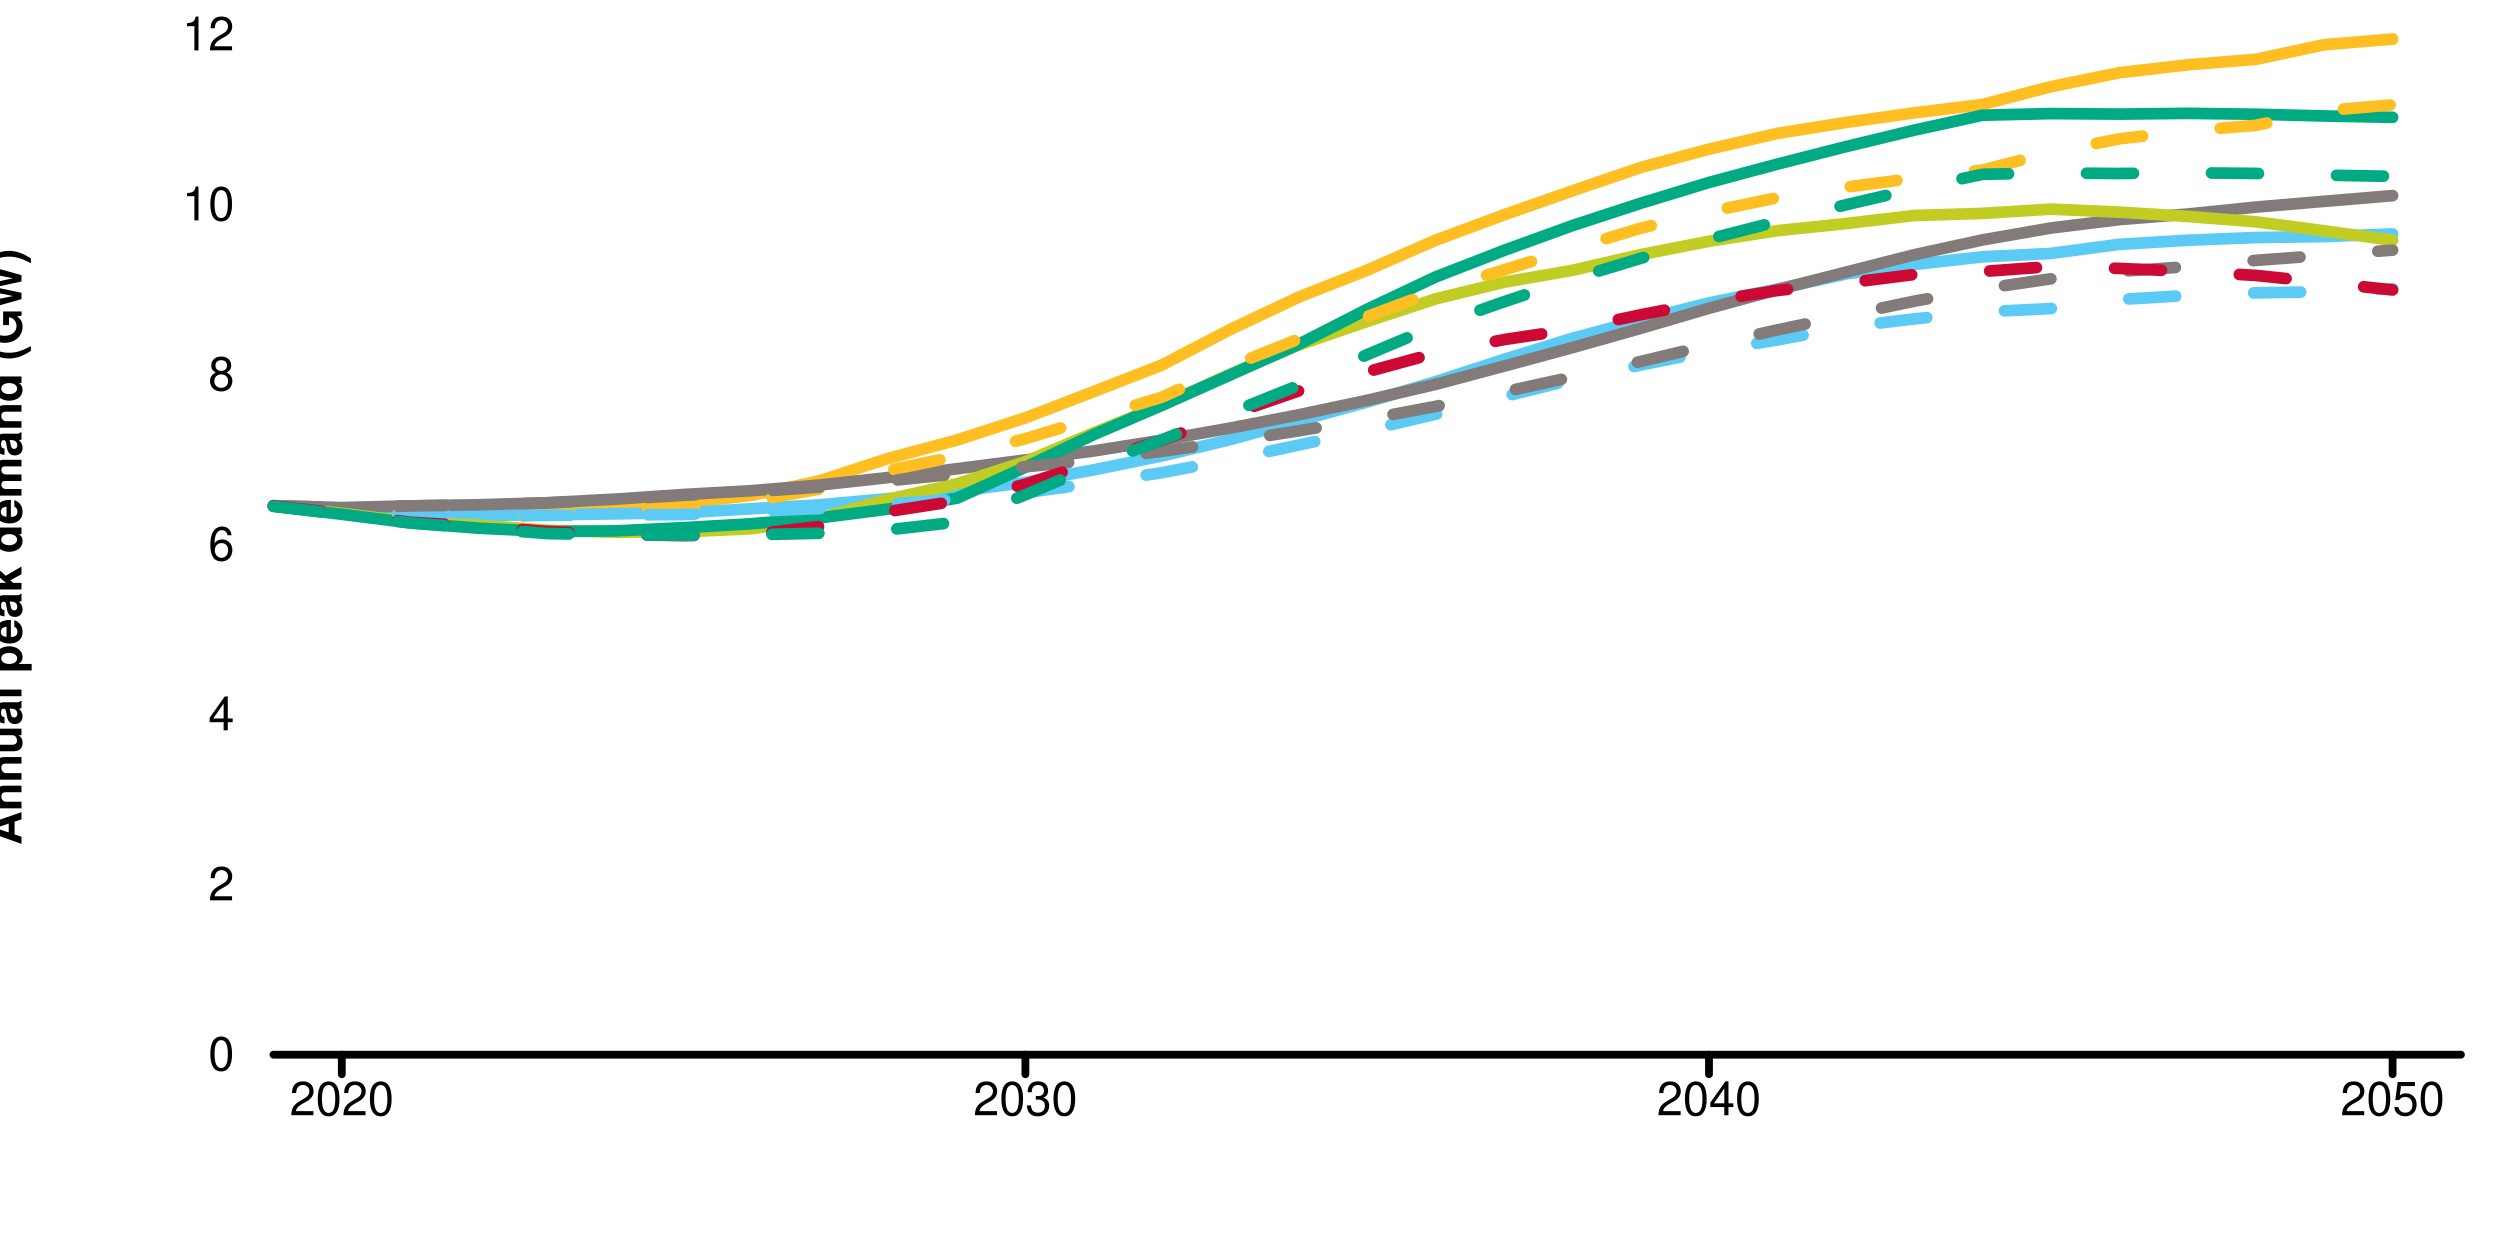
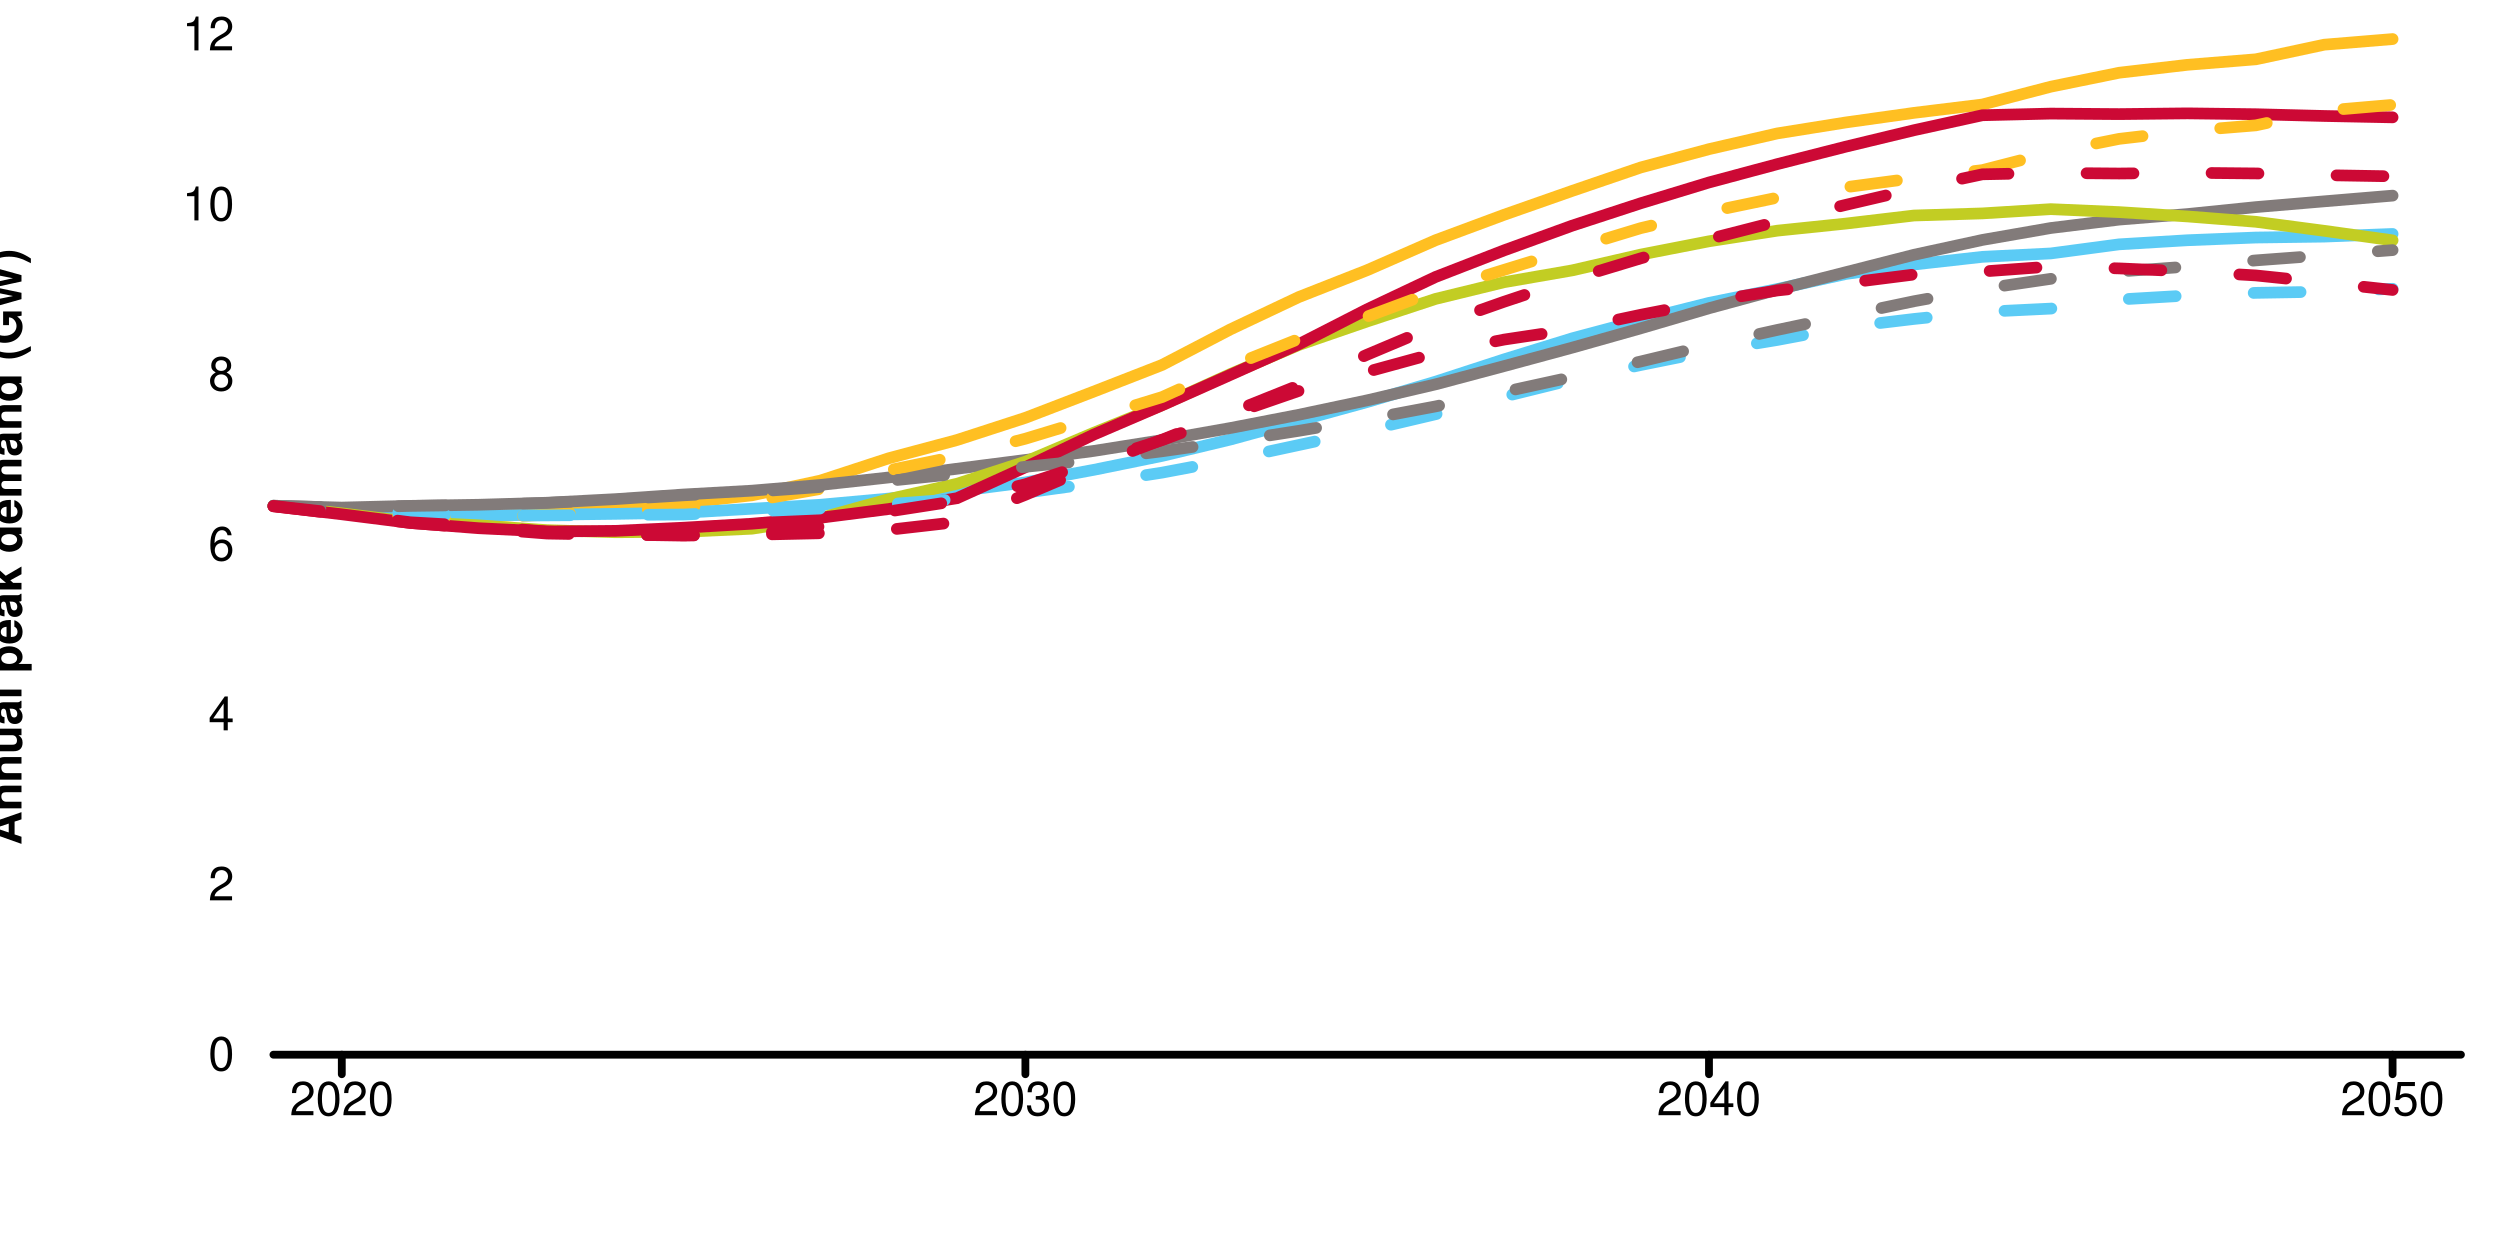
<svg xmlns="http://www.w3.org/2000/svg" width="640" height="320" viewBox="0 0 640 320" style="overflow:display" preserveAspectRatio="xMinYMin meet" overflow="visible">
  <defs>
    <style>
	.data-series path.line { fill-opacity: 0; }
	.data-series path.line.dotted { stroke-dasharray: 12 20 }
	.data-series circle { display: none; }
	.data-series:hover path.line, .data-series.on path.line { stroke-width: 5; }
	.data-series:hover circle, .data-series.on circle { display: inline; }
	.data-series circle:hover, .data-series circle.on { r: 6px!important; fill: black; }
	.grid { font-family: "Helvetica Neue",Helvetica,Arial,"Lucida Grande",sans-serif; }
	.grid line { stroke: rgb(0,0,0); stroke-width: 2; stroke-linecap: round; }
	.grid.grid-x text { text-anchor: middle; dominant-baseline: hanging; transform: translateY(10px); }
	.grid.grid-y text { text-anchor: end; dominant-baseline: middle; transform: translateX(-10px); }
	</style>
  </defs>
  <g class="grid grid-y">
    <line x1="70" y1="270" x2="630" y2="270" data-left="70" />
    <text x="70" y="270" text-anchor="end">0</text>
    <text x="70" y="226.482" text-anchor="end">2</text>
    <text x="70" y="182.963" text-anchor="end">4</text>
    <text x="70" y="139.445" text-anchor="end">6</text>
    <text x="70" y="95.927" text-anchor="end">8</text>
    <text x="70" y="52.409" text-anchor="end">10</text>
    <text x="70" y="8.89" text-anchor="end">12</text>
    <text style="text-anchor:middle;dominant-baseline:hanging;font-weight:bold;transform: translateY(140px) rotate(-90deg);">Annual peak demand (GW)</text>
  </g>
  <g class="grid grid-x">
    <line class="tick" x1="87.5" y1="270" x2="87.5" y2="275" />
    <text x="87.5" y="270" text-anchor="middle">2020</text>
    <line class="tick" x1="262.5" y1="270" x2="262.5" y2="275" />
    <text x="262.5" y="270" text-anchor="middle">2030</text>
    <line class="tick" x1="437.5" y1="270" x2="437.5" y2="275" />
    <text x="437.5" y="270" text-anchor="middle">2040</text>
    <line class="tick" x1="612.5" y1="270" x2="612.5" y2="275" />
    <text x="612.5" y="270" text-anchor="middle">2050</text>
    <text style="text-anchor:middle;dominant-baseline:hanging;font-weight:bold;transform: translateY(140px) rotate(-90deg);" />
  </g>
  <g data-scenario="consumer-transformation" class="data-series">
    <path d="M 70.00,129.48L 87.50,130.63L 105.00,131.96L 122.50,132.37L 140.00,131.42L 157.50,130.28L 175.00,128.76L 192.50,126.80L 210.00,123.04L 227.50,117.32L 245.00,112.64L 262.50,106.96L 280.00,100.24L 297.50,93.42L 315.00,84.31L 332.50,76.04L 350.00,69.16L 367.50,61.50L 385.00,55.00L 402.50,48.86L 420.00,42.88L 437.50,38.18L 455.00,34.15L 472.50,31.35L 490.00,28.89L 507.50,26.75L 525.00,22.19L 542.50,18.62L 560.00,16.59L 577.50,15.18L 595.00,11.44L 612.50,10.00" id="Consumer transformation" class="line" stroke="#FFBF22" stroke-width="3" stroke-linecap="round" />
    <circle cx="70.00" cy="129.48" data-y="6.458" data-x="2019" r="4" fill="#FFBF22" />
    <circle cx="87.50" cy="130.63" data-y="6.405" data-x="2020" r="4" fill="#FFBF22" />
    <circle cx="105.00" cy="131.96" data-y="6.344" data-x="2021" r="4" fill="#FFBF22" />
    <circle cx="122.50" cy="132.37" data-y="6.325" data-x="2022" r="4" fill="#FFBF22" />
    <circle cx="140.00" cy="131.42" data-y="6.369" data-x="2023" r="4" fill="#FFBF22" />
    <circle cx="157.50" cy="130.28" data-y="6.421" data-x="2024" r="4" fill="#FFBF22" />
    <circle cx="175.00" cy="128.76" data-y="6.491" data-x="2025" r="4" fill="#FFBF22" />
    <circle cx="192.50" cy="126.80" data-y="6.581" data-x="2026" r="4" fill="#FFBF22" />
    <circle cx="210.00" cy="123.04" data-y="6.754" data-x="2027" r="4" fill="#FFBF22" />
    <circle cx="227.50" cy="117.32" data-y="7.017" data-x="2028" r="4" fill="#FFBF22" />
    <circle cx="245.00" cy="112.64" data-y="7.232" data-x="2029" r="4" fill="#FFBF22" />
    <circle cx="262.50" cy="106.96" data-y="7.493" data-x="2030" r="4" fill="#FFBF22" />
    <circle cx="280.00" cy="100.24" data-y="7.802" data-x="2031" r="4" fill="#FFBF22" />
    <circle cx="297.50" cy="93.42" data-y="8.115" data-x="2032" r="4" fill="#FFBF22" />
    <circle cx="315.00" cy="84.31" data-y="8.534" data-x="2033" r="4" fill="#FFBF22" />
    <circle cx="332.50" cy="76.04" data-y="8.914" data-x="2034" r="4" fill="#FFBF22" />
    <circle cx="350.00" cy="69.16" data-y="9.230" data-x="2035" r="4" fill="#FFBF22" />
    <circle cx="367.50" cy="61.50" data-y="9.582" data-x="2036" r="4" fill="#FFBF22" />
    <circle cx="385.00" cy="55.00" data-y="9.881" data-x="2037" r="4" fill="#FFBF22" />
    <circle cx="402.50" cy="48.86" data-y="10.163" data-x="2038" r="4" fill="#FFBF22" />
    <circle cx="420.00" cy="42.88" data-y="10.438" data-x="2039" r="4" fill="#FFBF22" />
    <circle cx="437.50" cy="38.18" data-y="10.654" data-x="2040" r="4" fill="#FFBF22" />
    <circle cx="455.00" cy="34.15" data-y="10.839" data-x="2041" r="4" fill="#FFBF22" />
    <circle cx="472.50" cy="31.35" data-y="10.968" data-x="2042" r="4" fill="#FFBF22" />
    <circle cx="490.00" cy="28.89" data-y="11.081" data-x="2043" r="4" fill="#FFBF22" />
    <circle cx="507.50" cy="26.75" data-y="11.179" data-x="2044" r="4" fill="#FFBF22" />
    <circle cx="525.00" cy="22.19" data-y="11.389" data-x="2045" r="4" fill="#FFBF22" />
    <circle cx="542.50" cy="18.62" data-y="11.553" data-x="2046" r="4" fill="#FFBF22" />
    <circle cx="560.00" cy="16.59" data-y="11.646" data-x="2047" r="4" fill="#FFBF22" />
    <circle cx="577.50" cy="15.18" data-y="11.711" data-x="2048" r="4" fill="#FFBF22" />
    <circle cx="595.00" cy="11.44" data-y="11.883" data-x="2049" r="4" fill="#FFBF22" />
    <circle cx="612.50" cy="10.00" data-y="11.949" data-x="2050" r="4" fill="#FFBF22" />
  </g>
  <g data-scenario="system-transformation" class="data-series">
    <path d="M 70.00,129.48L 87.50,130.48L 105.00,131.44L 122.50,131.96L 140.00,131.76L 157.50,131.55L 175.00,131.26L 192.50,130.24L 210.00,129.22L 227.50,127.63L 245.00,125.76L 262.50,123.50L 280.00,120.28L 297.50,116.71L 315.00,112.51L 332.50,107.72L 350.00,102.91L 367.50,97.71L 385.00,92.01L 402.50,86.61L 420.00,81.94L 437.50,77.54L 455.00,73.99L 472.50,70.14L 490.00,67.71L 507.50,65.75L 525.00,64.88L 542.50,62.55L 560.00,61.50L 577.50,60.81L 595.00,60.57L 612.50,59.89" id="System transformation" class="line" stroke="#5BCBF5" stroke-width="3" stroke-linecap="round" />
    <circle cx="70.00" cy="129.48" data-y="6.458" data-x="2019" r="4" fill="#5BCBF5" />
    <circle cx="87.50" cy="130.48" data-y="6.412" data-x="2020" r="4" fill="#5BCBF5" />
    <circle cx="105.00" cy="131.44" data-y="6.368" data-x="2021" r="4" fill="#5BCBF5" />
    <circle cx="122.50" cy="131.96" data-y="6.344" data-x="2022" r="4" fill="#5BCBF5" />
    <circle cx="140.00" cy="131.76" data-y="6.353" data-x="2023" r="4" fill="#5BCBF5" />
    <circle cx="157.50" cy="131.55" data-y="6.363" data-x="2024" r="4" fill="#5BCBF5" />
    <circle cx="175.00" cy="131.26" data-y="6.376" data-x="2025" r="4" fill="#5BCBF5" />
    <circle cx="192.50" cy="130.24" data-y="6.423" data-x="2026" r="4" fill="#5BCBF5" />
    <circle cx="210.00" cy="129.22" data-y="6.470" data-x="2027" r="4" fill="#5BCBF5" />
    <circle cx="227.50" cy="127.63" data-y="6.543" data-x="2028" r="4" fill="#5BCBF5" />
    <circle cx="245.00" cy="125.76" data-y="6.629" data-x="2029" r="4" fill="#5BCBF5" />
    <circle cx="262.50" cy="123.50" data-y="6.733" data-x="2030" r="4" fill="#5BCBF5" />
    <circle cx="280.00" cy="120.28" data-y="6.881" data-x="2031" r="4" fill="#5BCBF5" />
    <circle cx="297.50" cy="116.71" data-y="7.045" data-x="2032" r="4" fill="#5BCBF5" />
    <circle cx="315.00" cy="112.51" data-y="7.238" data-x="2033" r="4" fill="#5BCBF5" />
    <circle cx="332.50" cy="107.72" data-y="7.458" data-x="2034" r="4" fill="#5BCBF5" />
    <circle cx="350.00" cy="102.91" data-y="7.679" data-x="2035" r="4" fill="#5BCBF5" />
    <circle cx="367.50" cy="97.71" data-y="7.918" data-x="2036" r="4" fill="#5BCBF5" />
    <circle cx="385.00" cy="92.01" data-y="8.180" data-x="2037" r="4" fill="#5BCBF5" />
    <circle cx="402.50" cy="86.61" data-y="8.428" data-x="2038" r="4" fill="#5BCBF5" />
    <circle cx="420.00" cy="81.94" data-y="8.643" data-x="2039" r="4" fill="#5BCBF5" />
    <circle cx="437.50" cy="77.54" data-y="8.845" data-x="2040" r="4" fill="#5BCBF5" />
    <circle cx="455.00" cy="73.99" data-y="9.008" data-x="2041" r="4" fill="#5BCBF5" />
    <circle cx="472.50" cy="70.14" data-y="9.185" data-x="2042" r="4" fill="#5BCBF5" />
    <circle cx="490.00" cy="67.71" data-y="9.297" data-x="2043" r="4" fill="#5BCBF5" />
    <circle cx="507.50" cy="65.75" data-y="9.387" data-x="2044" r="4" fill="#5BCBF5" />
    <circle cx="525.00" cy="64.88" data-y="9.427" data-x="2045" r="4" fill="#5BCBF5" />
    <circle cx="542.50" cy="62.55" data-y="9.534" data-x="2046" r="4" fill="#5BCBF5" />
    <circle cx="560.00" cy="61.50" data-y="9.582" data-x="2047" r="4" fill="#5BCBF5" />
    <circle cx="577.50" cy="60.81" data-y="9.614" data-x="2048" r="4" fill="#5BCBF5" />
    <circle cx="595.00" cy="60.57" data-y="9.625" data-x="2049" r="4" fill="#5BCBF5" />
    <circle cx="612.50" cy="59.89" data-y="9.656" data-x="2050" r="4" fill="#5BCBF5" />
  </g>
  <g data-scenario="steady-progression" class="data-series">
    <path d="M 70.00,129.46L 87.50,129.94L 105.00,129.50L 122.50,129.22L 140.00,128.70L 157.50,127.78L 175.00,126.59L 192.50,125.61L 210.00,124.15L 227.50,122.23L 245.00,119.99L 262.50,117.75L 280.00,115.44L 297.50,112.66L 315.00,109.57L 332.50,106.18L 350.00,102.48L 367.50,98.39L 385.00,93.73L 402.50,88.99L 420.00,84.05L 437.50,78.91L 455.00,74.15L 472.50,69.69L 490.00,65.22L 507.50,61.42L 525.00,58.37L 542.50,56.22L 560.00,54.80L 577.50,53.02L 595.00,51.54L 612.50,50.08" id="Steady progression" class="line" stroke="#827B7A" stroke-width="3" stroke-linecap="round" />
    <circle cx="70.00" cy="129.46" data-y="6.459" data-x="2019" r="4" fill="#827B7A" />
    <circle cx="87.50" cy="129.94" data-y="6.437" data-x="2020" r="4" fill="#827B7A" />
    <circle cx="105.00" cy="129.50" data-y="6.457" data-x="2021" r="4" fill="#827B7A" />
    <circle cx="122.50" cy="129.22" data-y="6.470" data-x="2022" r="4" fill="#827B7A" />
    <circle cx="140.00" cy="128.70" data-y="6.494" data-x="2023" r="4" fill="#827B7A" />
    <circle cx="157.50" cy="127.78" data-y="6.536" data-x="2024" r="4" fill="#827B7A" />
    <circle cx="175.00" cy="126.59" data-y="6.591" data-x="2025" r="4" fill="#827B7A" />
    <circle cx="192.50" cy="125.61" data-y="6.636" data-x="2026" r="4" fill="#827B7A" />
    <circle cx="210.00" cy="124.15" data-y="6.703" data-x="2027" r="4" fill="#827B7A" />
    <circle cx="227.50" cy="122.23" data-y="6.791" data-x="2028" r="4" fill="#827B7A" />
    <circle cx="245.00" cy="119.99" data-y="6.894" data-x="2029" r="4" fill="#827B7A" />
    <circle cx="262.50" cy="117.75" data-y="6.997" data-x="2030" r="4" fill="#827B7A" />
    <circle cx="280.00" cy="115.44" data-y="7.103" data-x="2031" r="4" fill="#827B7A" />
    <circle cx="297.50" cy="112.66" data-y="7.231" data-x="2032" r="4" fill="#827B7A" />
    <circle cx="315.00" cy="109.57" data-y="7.373" data-x="2033" r="4" fill="#827B7A" />
    <circle cx="332.50" cy="106.18" data-y="7.529" data-x="2034" r="4" fill="#827B7A" />
    <circle cx="350.00" cy="102.48" data-y="7.699" data-x="2035" r="4" fill="#827B7A" />
    <circle cx="367.50" cy="98.39" data-y="7.887" data-x="2036" r="4" fill="#827B7A" />
    <circle cx="385.00" cy="93.73" data-y="8.101" data-x="2037" r="4" fill="#827B7A" />
    <circle cx="402.50" cy="88.99" data-y="8.319" data-x="2038" r="4" fill="#827B7A" />
    <circle cx="420.00" cy="84.05" data-y="8.546" data-x="2039" r="4" fill="#827B7A" />
    <circle cx="437.50" cy="78.91" data-y="8.782" data-x="2040" r="4" fill="#827B7A" />
    <circle cx="455.00" cy="74.15" data-y="9.001" data-x="2041" r="4" fill="#827B7A" />
    <circle cx="472.50" cy="69.69" data-y="9.206" data-x="2042" r="4" fill="#827B7A" />
    <circle cx="490.00" cy="65.22" data-y="9.411" data-x="2043" r="4" fill="#827B7A" />
    <circle cx="507.50" cy="61.42" data-y="9.586" data-x="2044" r="4" fill="#827B7A" />
    <circle cx="525.00" cy="58.37" data-y="9.726" data-x="2045" r="4" fill="#827B7A" />
    <circle cx="542.50" cy="56.22" data-y="9.825" data-x="2046" r="4" fill="#827B7A" />
    <circle cx="560.00" cy="54.80" data-y="9.890" data-x="2047" r="4" fill="#827B7A" />
    <circle cx="577.50" cy="53.02" data-y="9.972" data-x="2048" r="4" fill="#827B7A" />
    <circle cx="595.00" cy="51.54" data-y="10.040" data-x="2049" r="4" fill="#827B7A" />
    <circle cx="612.50" cy="50.08" data-y="10.107" data-x="2050" r="4" fill="#827B7A" />
  </g>
  <g data-scenario="leading-the-way" class="data-series">
    <path d="M 70.00,129.50L 87.50,131.42L 105.00,133.59L 122.50,134.48L 140.00,135.72L 157.50,136.25L 175.00,136.14L 192.50,135.35L 210.00,132.63L 227.50,127.78L 245.00,123.84L 262.50,118.19L 280.00,110.79L 297.50,103.69L 315.00,95.75L 332.50,88.31L 350.00,82.28L 367.50,76.52L 385.00,72.25L 402.50,69.21L 420.00,65.18L 437.50,61.77L 455.00,59.05L 472.50,57.24L 490.00,55.17L 507.50,54.63L 525.00,53.54L 542.50,54.30L 560.00,55.41L 577.50,56.78L 595.00,59.09L 612.50,61.53" id="Leading the way" class="line" stroke="#C2CD23" stroke-width="3" stroke-linecap="round" />
    <circle cx="70.00" cy="129.50" data-y="6.457" data-x="2019" r="4" fill="#C2CD23" />
    <circle cx="87.50" cy="131.42" data-y="6.369" data-x="2020" r="4" fill="#C2CD23" />
    <circle cx="105.00" cy="133.59" data-y="6.269" data-x="2021" r="4" fill="#C2CD23" />
    <circle cx="122.50" cy="134.48" data-y="6.228" data-x="2022" r="4" fill="#C2CD23" />
    <circle cx="140.00" cy="135.72" data-y="6.171" data-x="2023" r="4" fill="#C2CD23" />
    <circle cx="157.50" cy="136.25" data-y="6.147" data-x="2024" r="4" fill="#C2CD23" />
    <circle cx="175.00" cy="136.14" data-y="6.152" data-x="2025" r="4" fill="#C2CD23" />
    <circle cx="192.50" cy="135.35" data-y="6.188" data-x="2026" r="4" fill="#C2CD23" />
    <circle cx="210.00" cy="132.63" data-y="6.313" data-x="2027" r="4" fill="#C2CD23" />
    <circle cx="227.50" cy="127.78" data-y="6.536" data-x="2028" r="4" fill="#C2CD23" />
    <circle cx="245.00" cy="123.84" data-y="6.717" data-x="2029" r="4" fill="#C2CD23" />
    <circle cx="262.50" cy="118.19" data-y="6.977" data-x="2030" r="4" fill="#C2CD23" />
    <circle cx="280.00" cy="110.79" data-y="7.317" data-x="2031" r="4" fill="#C2CD23" />
    <circle cx="297.50" cy="103.69" data-y="7.643" data-x="2032" r="4" fill="#C2CD23" />
    <circle cx="315.00" cy="95.75" data-y="8.008" data-x="2033" r="4" fill="#C2CD23" />
    <circle cx="332.50" cy="88.31" data-y="8.350" data-x="2034" r="4" fill="#C2CD23" />
    <circle cx="350.00" cy="82.28" data-y="8.627" data-x="2035" r="4" fill="#C2CD23" />
    <circle cx="367.50" cy="76.52" data-y="8.892" data-x="2036" r="4" fill="#C2CD23" />
    <circle cx="385.00" cy="72.25" data-y="9.088" data-x="2037" r="4" fill="#C2CD23" />
    <circle cx="402.50" cy="69.21" data-y="9.228" data-x="2038" r="4" fill="#C2CD23" />
    <circle cx="420.00" cy="65.18" data-y="9.413" data-x="2039" r="4" fill="#C2CD23" />
    <circle cx="437.50" cy="61.77" data-y="9.570" data-x="2040" r="4" fill="#C2CD23" />
    <circle cx="455.00" cy="59.05" data-y="9.695" data-x="2041" r="4" fill="#C2CD23" />
    <circle cx="472.50" cy="57.24" data-y="9.778" data-x="2042" r="4" fill="#C2CD23" />
    <circle cx="490.00" cy="55.17" data-y="9.873" data-x="2043" r="4" fill="#C2CD23" />
    <circle cx="507.50" cy="54.63" data-y="9.898" data-x="2044" r="4" fill="#C2CD23" />
    <circle cx="525.00" cy="53.54" data-y="9.948" data-x="2045" r="4" fill="#C2CD23" />
    <circle cx="542.50" cy="54.30" data-y="9.913" data-x="2046" r="4" fill="#C2CD23" />
    <circle cx="560.00" cy="55.41" data-y="9.862" data-x="2047" r="4" fill="#C2CD23" />
    <circle cx="577.50" cy="56.78" data-y="9.799" data-x="2048" r="4" fill="#C2CD23" />
    <circle cx="595.00" cy="59.09" data-y="9.693" data-x="2049" r="4" fill="#C2CD23" />
    <circle cx="612.50" cy="61.53" data-y="9.581" data-x="2050" r="4" fill="#C2CD23" />
  </g>
-   <g data-scenario="early-net-zero" class="data-series">
-     <path d="M 70.00,129.61L 87.50,131.66L 105.00,133.87L 122.50,135.22L 140.00,136.07L 157.50,135.90L 175.00,135.09L 192.50,134.07L 210.00,132.55L 227.50,130.31L 245.00,127.54L 262.50,119.60L 280.00,111.25L 297.50,103.74L 315.00,95.95L 332.50,88.12L 350.00,79.17L 367.50,70.90L 385.00,64.11L 402.50,57.76L 420.00,52.04L 437.50,46.71L 455.00,42.01L 472.50,37.55L 490.00,33.33L 507.50,29.50L 525.00,29.08L 542.50,29.21L 560.00,29.02L 577.50,29.24L 595.00,29.69L 612.50,30.04" id="Net Zero Early" class="line" stroke="#00AB84" stroke-width="3" stroke-linecap="round" />
-     <circle cx="70.00" cy="129.61" data-y="6.452" data-x="2019" r="4" fill="#00AB84" />
-     <circle cx="87.50" cy="131.66" data-y="6.358" data-x="2020" r="4" fill="#00AB84" />
-     <circle cx="105.00" cy="133.87" data-y="6.256" data-x="2021" r="4" fill="#00AB84" />
-     <circle cx="122.50" cy="135.22" data-y="6.194" data-x="2022" r="4" fill="#00AB84" />
-     <circle cx="140.00" cy="136.07" data-y="6.155" data-x="2023" r="4" fill="#00AB84" />
-     <circle cx="157.50" cy="135.90" data-y="6.163" data-x="2024" r="4" fill="#00AB84" />
-     <circle cx="175.00" cy="135.09" data-y="6.200" data-x="2025" r="4" fill="#00AB84" />
-     <circle cx="192.50" cy="134.07" data-y="6.247" data-x="2026" r="4" fill="#00AB84" />
-     <circle cx="210.00" cy="132.55" data-y="6.317" data-x="2027" r="4" fill="#00AB84" />
-     <circle cx="227.50" cy="130.31" data-y="6.420" data-x="2028" r="4" fill="#00AB84" />
-     <circle cx="245.00" cy="127.54" data-y="6.547" data-x="2029" r="4" fill="#00AB84" />
-     <circle cx="262.50" cy="119.60" data-y="6.912" data-x="2030" r="4" fill="#00AB84" />
-     <circle cx="280.00" cy="111.25" data-y="7.296" data-x="2031" r="4" fill="#00AB84" />
-     <circle cx="297.50" cy="103.74" data-y="7.641" data-x="2032" r="4" fill="#00AB84" />
-     <circle cx="315.00" cy="95.95" data-y="7.999" data-x="2033" r="4" fill="#00AB84" />
-     <circle cx="332.50" cy="88.12" data-y="8.359" data-x="2034" r="4" fill="#00AB84" />
-     <circle cx="350.00" cy="79.17" data-y="8.770" data-x="2035" r="4" fill="#00AB84" />
-     <circle cx="367.50" cy="70.90" data-y="9.150" data-x="2036" r="4" fill="#00AB84" />
-     <circle cx="385.00" cy="64.11" data-y="9.462" data-x="2037" r="4" fill="#00AB84" />
-     <circle cx="402.50" cy="57.76" data-y="9.754" data-x="2038" r="4" fill="#00AB84" />
-     <circle cx="420.00" cy="52.04" data-y="10.017" data-x="2039" r="4" fill="#00AB84" />
-     <circle cx="437.50" cy="46.71" data-y="10.262" data-x="2040" r="4" fill="#00AB84" />
-     <circle cx="455.00" cy="42.01" data-y="10.478" data-x="2041" r="4" fill="#00AB84" />
-     <circle cx="472.50" cy="37.55" data-y="10.683" data-x="2042" r="4" fill="#00AB84" />
-     <circle cx="490.00" cy="33.33" data-y="10.877" data-x="2043" r="4" fill="#00AB84" />
-     <circle cx="507.50" cy="29.50" data-y="11.053" data-x="2044" r="4" fill="#00AB84" />
-     <circle cx="525.00" cy="29.08" data-y="11.072" data-x="2045" r="4" fill="#00AB84" />
-     <circle cx="542.50" cy="29.21" data-y="11.066" data-x="2046" r="4" fill="#00AB84" />
-     <circle cx="560.00" cy="29.02" data-y="11.075" data-x="2047" r="4" fill="#00AB84" />
-     <circle cx="577.50" cy="29.24" data-y="11.065" data-x="2048" r="4" fill="#00AB84" />
-     <circle cx="595.00" cy="29.69" data-y="11.044" data-x="2049" r="4" fill="#00AB84" />
-     <circle cx="612.50" cy="30.04" data-y="11.028" data-x="2050" r="4" fill="#00AB84" />
+   <g data-scenario="net-zero-early" class="data-series">
+     <path d="M 70.00,129.61L 87.50,131.66L 105.00,133.87L 122.50,135.22L 140.00,136.07L 157.50,135.90L 175.00,135.09L 192.50,134.07L 210.00,132.55L 227.50,130.31L 245.00,127.54L 262.50,119.60L 280.00,111.25L 297.50,103.74L 315.00,95.95L 332.50,88.12L 350.00,79.17L 367.50,70.90L 385.00,64.11L 402.50,57.76L 420.00,52.04L 437.50,46.71L 455.00,42.01L 472.50,37.55L 490.00,33.33L 507.50,29.50L 525.00,29.08L 542.50,29.21L 560.00,29.02L 577.50,29.24L 595.00,29.69L 612.50,30.04" id="Net Zero Early" class="line" stroke="#cc0935" stroke-width="3" stroke-linecap="round" />
+     <circle cx="70.00" cy="129.61" data-y="6.452" data-x="2019" r="4" fill="#cc0935" />
+     <circle cx="87.50" cy="131.66" data-y="6.358" data-x="2020" r="4" fill="#cc0935" />
+     <circle cx="105.00" cy="133.87" data-y="6.256" data-x="2021" r="4" fill="#cc0935" />
+     <circle cx="122.50" cy="135.22" data-y="6.194" data-x="2022" r="4" fill="#cc0935" />
+     <circle cx="140.00" cy="136.07" data-y="6.155" data-x="2023" r="4" fill="#cc0935" />
+     <circle cx="157.50" cy="135.90" data-y="6.163" data-x="2024" r="4" fill="#cc0935" />
+     <circle cx="175.00" cy="135.09" data-y="6.200" data-x="2025" r="4" fill="#cc0935" />
+     <circle cx="192.50" cy="134.07" data-y="6.247" data-x="2026" r="4" fill="#cc0935" />
+     <circle cx="210.00" cy="132.55" data-y="6.317" data-x="2027" r="4" fill="#cc0935" />
+     <circle cx="227.50" cy="130.31" data-y="6.420" data-x="2028" r="4" fill="#cc0935" />
+     <circle cx="245.00" cy="127.54" data-y="6.547" data-x="2029" r="4" fill="#cc0935" />
+     <circle cx="262.50" cy="119.60" data-y="6.912" data-x="2030" r="4" fill="#cc0935" />
+     <circle cx="280.00" cy="111.25" data-y="7.296" data-x="2031" r="4" fill="#cc0935" />
+     <circle cx="297.50" cy="103.74" data-y="7.641" data-x="2032" r="4" fill="#cc0935" />
+     <circle cx="315.00" cy="95.95" data-y="7.999" data-x="2033" r="4" fill="#cc0935" />
+     <circle cx="332.50" cy="88.12" data-y="8.359" data-x="2034" r="4" fill="#cc0935" />
+     <circle cx="350.00" cy="79.17" data-y="8.770" data-x="2035" r="4" fill="#cc0935" />
+     <circle cx="367.50" cy="70.90" data-y="9.150" data-x="2036" r="4" fill="#cc0935" />
+     <circle cx="385.00" cy="64.11" data-y="9.462" data-x="2037" r="4" fill="#cc0935" />
+     <circle cx="402.50" cy="57.76" data-y="9.754" data-x="2038" r="4" fill="#cc0935" />
+     <circle cx="420.00" cy="52.04" data-y="10.017" data-x="2039" r="4" fill="#cc0935" />
+     <circle cx="437.50" cy="46.71" data-y="10.262" data-x="2040" r="4" fill="#cc0935" />
+     <circle cx="455.00" cy="42.01" data-y="10.478" data-x="2041" r="4" fill="#cc0935" />
+     <circle cx="472.50" cy="37.55" data-y="10.683" data-x="2042" r="4" fill="#cc0935" />
+     <circle cx="490.00" cy="33.33" data-y="10.877" data-x="2043" r="4" fill="#cc0935" />
+     <circle cx="507.50" cy="29.50" data-y="11.053" data-x="2044" r="4" fill="#cc0935" />
+     <circle cx="525.00" cy="29.08" data-y="11.072" data-x="2045" r="4" fill="#cc0935" />
+     <circle cx="542.50" cy="29.21" data-y="11.066" data-x="2046" r="4" fill="#cc0935" />
+     <circle cx="560.00" cy="29.02" data-y="11.075" data-x="2047" r="4" fill="#cc0935" />
+     <circle cx="577.50" cy="29.24" data-y="11.065" data-x="2048" r="4" fill="#cc0935" />
+     <circle cx="595.00" cy="29.69" data-y="11.044" data-x="2049" r="4" fill="#cc0935" />
+     <circle cx="612.50" cy="30.04" data-y="11.028" data-x="2050" r="4" fill="#cc0935" />
  </g>
  <g data-scenario="consumer-transformation-customer-flexibility" class="data-series">
    <path d="M 70.00,129.50L 87.50,130.68L 105.00,132.07L 122.50,132.59L 140.00,131.76L 157.50,130.89L 175.00,129.76L 192.50,128.26L 210.00,125.17L 227.50,120.41L 245.00,116.79L 262.50,112.31L 280.00,107.00L 297.50,101.65L 315.00,93.75L 332.50,86.77L 350.00,81.04L 367.50,74.52L 385.00,69.10L 402.50,63.72L 420.00,58.41L 437.50,54.24L 455.00,50.60L 472.50,47.93L 490.00,45.62L 507.50,43.55L 525.00,39.05L 542.50,35.55L 560.00,33.52L 577.50,32.09L 595.00,28.34L 612.50,26.84" id="Consumer transformation with customer flexibility" class="line dotted" stroke="#FFBF22" stroke-width="3" stroke-linecap="round" />
    <circle cx="70.00" cy="129.50" data-y="6.457" data-x="2019" r="4" fill="#FFBF22" />
    <circle cx="87.50" cy="130.68" data-y="6.403" data-x="2020" r="4" fill="#FFBF22" />
    <circle cx="105.00" cy="132.07" data-y="6.339" data-x="2021" r="4" fill="#FFBF22" />
    <circle cx="122.50" cy="132.59" data-y="6.315" data-x="2022" r="4" fill="#FFBF22" />
    <circle cx="140.00" cy="131.76" data-y="6.353" data-x="2023" r="4" fill="#FFBF22" />
    <circle cx="157.50" cy="130.89" data-y="6.393" data-x="2024" r="4" fill="#FFBF22" />
    <circle cx="175.00" cy="129.76" data-y="6.445" data-x="2025" r="4" fill="#FFBF22" />
    <circle cx="192.50" cy="128.26" data-y="6.514" data-x="2026" r="4" fill="#FFBF22" />
    <circle cx="210.00" cy="125.17" data-y="6.656" data-x="2027" r="4" fill="#FFBF22" />
    <circle cx="227.50" cy="120.41" data-y="6.875" data-x="2028" r="4" fill="#FFBF22" />
    <circle cx="245.00" cy="116.79" data-y="7.041" data-x="2029" r="4" fill="#FFBF22" />
    <circle cx="262.50" cy="112.31" data-y="7.247" data-x="2030" r="4" fill="#FFBF22" />
    <circle cx="280.00" cy="107.00" data-y="7.491" data-x="2031" r="4" fill="#FFBF22" />
    <circle cx="297.50" cy="101.65" data-y="7.737" data-x="2032" r="4" fill="#FFBF22" />
    <circle cx="315.00" cy="93.75" data-y="8.100" data-x="2033" r="4" fill="#FFBF22" />
    <circle cx="332.50" cy="86.77" data-y="8.421" data-x="2034" r="4" fill="#FFBF22" />
    <circle cx="350.00" cy="81.04" data-y="8.684" data-x="2035" r="4" fill="#FFBF22" />
    <circle cx="367.50" cy="74.52" data-y="8.984" data-x="2036" r="4" fill="#FFBF22" />
    <circle cx="385.00" cy="69.10" data-y="9.233" data-x="2037" r="4" fill="#FFBF22" />
    <circle cx="402.50" cy="63.72" data-y="9.480" data-x="2038" r="4" fill="#FFBF22" />
    <circle cx="420.00" cy="58.41" data-y="9.724" data-x="2039" r="4" fill="#FFBF22" />
    <circle cx="437.50" cy="54.24" data-y="9.916" data-x="2040" r="4" fill="#FFBF22" />
    <circle cx="455.00" cy="50.60" data-y="10.083" data-x="2041" r="4" fill="#FFBF22" />
    <circle cx="472.50" cy="47.93" data-y="10.206" data-x="2042" r="4" fill="#FFBF22" />
    <circle cx="490.00" cy="45.62" data-y="10.312" data-x="2043" r="4" fill="#FFBF22" />
    <circle cx="507.50" cy="43.55" data-y="10.407" data-x="2044" r="4" fill="#FFBF22" />
    <circle cx="525.00" cy="39.05" data-y="10.614" data-x="2045" r="4" fill="#FFBF22" />
    <circle cx="542.50" cy="35.55" data-y="10.775" data-x="2046" r="4" fill="#FFBF22" />
    <circle cx="560.00" cy="33.52" data-y="10.868" data-x="2047" r="4" fill="#FFBF22" />
    <circle cx="577.50" cy="32.09" data-y="10.934" data-x="2048" r="4" fill="#FFBF22" />
    <circle cx="595.00" cy="28.34" data-y="11.106" data-x="2049" r="4" fill="#FFBF22" />
    <circle cx="612.50" cy="26.84" data-y="11.175" data-x="2050" r="4" fill="#FFBF22" />
  </g>
  <g data-scenario="system-transformation-customer-flexibility" class="data-series">
    <path d="M 70.00,129.48L 87.50,130.50L 105.00,131.48L 122.50,132.07L 140.00,131.94L 157.50,131.83L 175.00,131.72L 192.50,130.94L 210.00,130.18L 227.50,129.07L 245.00,127.76L 262.50,126.13L 280.00,123.71L 297.50,120.99L 315.00,117.69L 332.50,113.92L 350.00,110.16L 367.50,106.04L 385.00,101.54L 402.50,97.21L 420.00,93.45L 437.50,89.92L 455.00,87.03L 472.50,83.74L 490.00,81.65L 507.50,79.85L 525.00,79.00L 542.50,76.67L 560.00,75.65L 577.50,74.97L 595.00,74.67L 612.50,73.93" id="System transformation with customer flexibility" class="line dotted" stroke="#5BCBF5" stroke-width="3" stroke-linecap="round" />
    <circle cx="70.00" cy="129.48" data-y="6.458" data-x="2019" r="4" fill="#5BCBF5" />
    <circle cx="87.50" cy="130.50" data-y="6.411" data-x="2020" r="4" fill="#5BCBF5" />
    <circle cx="105.00" cy="131.48" data-y="6.366" data-x="2021" r="4" fill="#5BCBF5" />
    <circle cx="122.50" cy="132.07" data-y="6.339" data-x="2022" r="4" fill="#5BCBF5" />
    <circle cx="140.00" cy="131.94" data-y="6.345" data-x="2023" r="4" fill="#5BCBF5" />
    <circle cx="157.50" cy="131.83" data-y="6.350" data-x="2024" r="4" fill="#5BCBF5" />
    <circle cx="175.00" cy="131.72" data-y="6.355" data-x="2025" r="4" fill="#5BCBF5" />
    <circle cx="192.50" cy="130.94" data-y="6.391" data-x="2026" r="4" fill="#5BCBF5" />
    <circle cx="210.00" cy="130.18" data-y="6.426" data-x="2027" r="4" fill="#5BCBF5" />
    <circle cx="227.50" cy="129.07" data-y="6.477" data-x="2028" r="4" fill="#5BCBF5" />
    <circle cx="245.00" cy="127.76" data-y="6.537" data-x="2029" r="4" fill="#5BCBF5" />
    <circle cx="262.50" cy="126.13" data-y="6.612" data-x="2030" r="4" fill="#5BCBF5" />
    <circle cx="280.00" cy="123.71" data-y="6.723" data-x="2031" r="4" fill="#5BCBF5" />
    <circle cx="297.50" cy="120.99" data-y="6.848" data-x="2032" r="4" fill="#5BCBF5" />
    <circle cx="315.00" cy="117.69" data-y="7.000" data-x="2033" r="4" fill="#5BCBF5" />
    <circle cx="332.50" cy="113.92" data-y="7.173" data-x="2034" r="4" fill="#5BCBF5" />
    <circle cx="350.00" cy="110.16" data-y="7.346" data-x="2035" r="4" fill="#5BCBF5" />
    <circle cx="367.50" cy="106.04" data-y="7.535" data-x="2036" r="4" fill="#5BCBF5" />
    <circle cx="385.00" cy="101.54" data-y="7.742" data-x="2037" r="4" fill="#5BCBF5" />
    <circle cx="402.50" cy="97.21" data-y="7.941" data-x="2038" r="4" fill="#5BCBF5" />
    <circle cx="420.00" cy="93.45" data-y="8.114" data-x="2039" r="4" fill="#5BCBF5" />
    <circle cx="437.50" cy="89.92" data-y="8.276" data-x="2040" r="4" fill="#5BCBF5" />
    <circle cx="455.00" cy="87.03" data-y="8.409" data-x="2041" r="4" fill="#5BCBF5" />
    <circle cx="472.50" cy="83.74" data-y="8.560" data-x="2042" r="4" fill="#5BCBF5" />
    <circle cx="490.00" cy="81.65" data-y="8.656" data-x="2043" r="4" fill="#5BCBF5" />
    <circle cx="507.50" cy="79.85" data-y="8.739" data-x="2044" r="4" fill="#5BCBF5" />
    <circle cx="525.00" cy="79.00" data-y="8.778" data-x="2045" r="4" fill="#5BCBF5" />
    <circle cx="542.50" cy="76.67" data-y="8.885" data-x="2046" r="4" fill="#5BCBF5" />
    <circle cx="560.00" cy="75.65" data-y="8.932" data-x="2047" r="4" fill="#5BCBF5" />
    <circle cx="577.50" cy="74.97" data-y="8.963" data-x="2048" r="4" fill="#5BCBF5" />
    <circle cx="595.00" cy="74.67" data-y="8.977" data-x="2049" r="4" fill="#5BCBF5" />
    <circle cx="612.50" cy="73.93" data-y="9.011" data-x="2050" r="4" fill="#5BCBF5" />
  </g>
  <g data-scenario="steady-progression-customer-flexibility" class="data-series">
    <path d="M 70.00,129.46L 87.50,129.96L 105.00,129.52L 122.50,129.26L 140.00,128.76L 157.50,127.89L 175.00,126.80L 192.50,125.93L 210.00,124.67L 227.50,123.10L 245.00,121.30L 262.50,119.51L 280.00,117.73L 297.50,115.53L 315.00,113.03L 332.50,110.29L 350.00,107.33L 367.50,104.04L 385.00,100.34L 402.50,96.51L 420.00,92.55L 437.50,88.35L 455.00,84.46L 472.50,80.78L 490.00,77.11L 507.50,73.95L 525.00,71.38L 542.50,69.51L 560.00,68.25L 577.50,66.66L 595.00,65.36L 612.50,64.03" id="Steady progression with customer flexibility" class="line dotted" stroke="#827B7A" stroke-width="3" stroke-linecap="round" />
    <circle cx="70.00" cy="129.46" data-y="6.459" data-x="2019" r="4" fill="#827B7A" />
    <circle cx="87.50" cy="129.96" data-y="6.436" data-x="2020" r="4" fill="#827B7A" />
    <circle cx="105.00" cy="129.52" data-y="6.456" data-x="2021" r="4" fill="#827B7A" />
    <circle cx="122.50" cy="129.26" data-y="6.468" data-x="2022" r="4" fill="#827B7A" />
    <circle cx="140.00" cy="128.76" data-y="6.491" data-x="2023" r="4" fill="#827B7A" />
    <circle cx="157.50" cy="127.89" data-y="6.531" data-x="2024" r="4" fill="#827B7A" />
    <circle cx="175.00" cy="126.80" data-y="6.581" data-x="2025" r="4" fill="#827B7A" />
    <circle cx="192.50" cy="125.93" data-y="6.621" data-x="2026" r="4" fill="#827B7A" />
    <circle cx="210.00" cy="124.67" data-y="6.679" data-x="2027" r="4" fill="#827B7A" />
    <circle cx="227.50" cy="123.10" data-y="6.751" data-x="2028" r="4" fill="#827B7A" />
    <circle cx="245.00" cy="121.30" data-y="6.834" data-x="2029" r="4" fill="#827B7A" />
    <circle cx="262.50" cy="119.51" data-y="6.916" data-x="2030" r="4" fill="#827B7A" />
    <circle cx="280.00" cy="117.73" data-y="6.998" data-x="2031" r="4" fill="#827B7A" />
    <circle cx="297.50" cy="115.53" data-y="7.099" data-x="2032" r="4" fill="#827B7A" />
    <circle cx="315.00" cy="113.03" data-y="7.214" data-x="2033" r="4" fill="#827B7A" />
    <circle cx="332.50" cy="110.29" data-y="7.340" data-x="2034" r="4" fill="#827B7A" />
    <circle cx="350.00" cy="107.33" data-y="7.476" data-x="2035" r="4" fill="#827B7A" />
    <circle cx="367.50" cy="104.04" data-y="7.627" data-x="2036" r="4" fill="#827B7A" />
    <circle cx="385.00" cy="100.34" data-y="7.797" data-x="2037" r="4" fill="#827B7A" />
    <circle cx="402.50" cy="96.51" data-y="7.973" data-x="2038" r="4" fill="#827B7A" />
    <circle cx="420.00" cy="92.55" data-y="8.155" data-x="2039" r="4" fill="#827B7A" />
    <circle cx="437.50" cy="88.35" data-y="8.348" data-x="2040" r="4" fill="#827B7A" />
    <circle cx="455.00" cy="84.46" data-y="8.527" data-x="2041" r="4" fill="#827B7A" />
    <circle cx="472.50" cy="80.78" data-y="8.696" data-x="2042" r="4" fill="#827B7A" />
    <circle cx="490.00" cy="77.11" data-y="8.865" data-x="2043" r="4" fill="#827B7A" />
    <circle cx="507.50" cy="73.95" data-y="9.010" data-x="2044" r="4" fill="#827B7A" />
    <circle cx="525.00" cy="71.38" data-y="9.128" data-x="2045" r="4" fill="#827B7A" />
    <circle cx="542.50" cy="69.51" data-y="9.214" data-x="2046" r="4" fill="#827B7A" />
    <circle cx="560.00" cy="68.25" data-y="9.272" data-x="2047" r="4" fill="#827B7A" />
    <circle cx="577.50" cy="66.66" data-y="9.345" data-x="2048" r="4" fill="#827B7A" />
    <circle cx="595.00" cy="65.36" data-y="9.405" data-x="2049" r="4" fill="#827B7A" />
    <circle cx="612.50" cy="64.03" data-y="9.466" data-x="2050" r="4" fill="#827B7A" />
  </g>
  <g data-scenario="leading-the-way-with-customer-flexibility-customer-flexibility" class="data-series">
    <path d="M 70.00,129.52L 87.50,131.46L 105.00,133.70L 122.50,134.70L 140.00,136.07L 157.50,136.83L 175.00,137.12L 192.50,136.81L 210.00,134.77L 227.50,130.94L 245.00,128.22L 262.50,123.97L 280.00,118.21L 297.50,112.66L 315.00,106.11L 332.50,100.06L 350.00,95.19L 367.50,90.40L 385.00,86.94L 402.50,84.31L 420.00,80.59L 437.50,77.17L 455.00,74.36L 472.50,72.49L 490.00,70.27L 507.50,69.51L 525.00,68.23L 542.50,68.71L 560.00,69.49L 577.50,70.51L 595.00,72.32L 612.50,74.23" id="Leading The Way with customer flexibility" class="line dotted" stroke="#cc0935" stroke-width="3" stroke-linecap="round" />
    <circle cx="70.00" cy="129.52" data-y="6.456" data-x="2019" r="4" fill="#cc0935" />
    <circle cx="87.50" cy="131.46" data-y="6.367" data-x="2020" r="4" fill="#cc0935" />
    <circle cx="105.00" cy="133.70" data-y="6.264" data-x="2021" r="4" fill="#cc0935" />
    <circle cx="122.50" cy="134.70" data-y="6.218" data-x="2022" r="4" fill="#cc0935" />
    <circle cx="140.00" cy="136.07" data-y="6.155" data-x="2023" r="4" fill="#cc0935" />
    <circle cx="157.50" cy="136.83" data-y="6.120" data-x="2024" r="4" fill="#cc0935" />
    <circle cx="175.00" cy="137.12" data-y="6.107" data-x="2025" r="4" fill="#cc0935" />
    <circle cx="192.50" cy="136.81" data-y="6.121" data-x="2026" r="4" fill="#cc0935" />
    <circle cx="210.00" cy="134.77" data-y="6.215" data-x="2027" r="4" fill="#cc0935" />
    <circle cx="227.50" cy="130.94" data-y="6.391" data-x="2028" r="4" fill="#cc0935" />
    <circle cx="245.00" cy="128.22" data-y="6.516" data-x="2029" r="4" fill="#cc0935" />
    <circle cx="262.50" cy="123.97" data-y="6.711" data-x="2030" r="4" fill="#cc0935" />
    <circle cx="280.00" cy="118.21" data-y="6.976" data-x="2031" r="4" fill="#cc0935" />
    <circle cx="297.50" cy="112.66" data-y="7.231" data-x="2032" r="4" fill="#cc0935" />
    <circle cx="315.00" cy="106.11" data-y="7.532" data-x="2033" r="4" fill="#cc0935" />
    <circle cx="332.50" cy="100.06" data-y="7.810" data-x="2034" r="4" fill="#cc0935" />
    <circle cx="350.00" cy="95.19" data-y="8.034" data-x="2035" r="4" fill="#cc0935" />
    <circle cx="367.50" cy="90.40" data-y="8.254" data-x="2036" r="4" fill="#cc0935" />
    <circle cx="385.00" cy="86.94" data-y="8.413" data-x="2037" r="4" fill="#cc0935" />
    <circle cx="402.50" cy="84.31" data-y="8.534" data-x="2038" r="4" fill="#cc0935" />
    <circle cx="420.00" cy="80.59" data-y="8.705" data-x="2039" r="4" fill="#cc0935" />
    <circle cx="437.50" cy="77.17" data-y="8.862" data-x="2040" r="4" fill="#cc0935" />
    <circle cx="455.00" cy="74.36" data-y="8.991" data-x="2041" r="4" fill="#cc0935" />
    <circle cx="472.50" cy="72.49" data-y="9.077" data-x="2042" r="4" fill="#cc0935" />
    <circle cx="490.00" cy="70.27" data-y="9.179" data-x="2043" r="4" fill="#cc0935" />
    <circle cx="507.50" cy="69.51" data-y="9.214" data-x="2044" r="4" fill="#cc0935" />
    <circle cx="525.00" cy="68.23" data-y="9.273" data-x="2045" r="4" fill="#cc0935" />
    <circle cx="542.50" cy="68.71" data-y="9.251" data-x="2046" r="4" fill="#cc0935" />
    <circle cx="560.00" cy="69.49" data-y="9.215" data-x="2047" r="4" fill="#cc0935" />
    <circle cx="577.50" cy="70.51" data-y="9.168" data-x="2048" r="4" fill="#cc0935" />
    <circle cx="595.00" cy="72.32" data-y="9.085" data-x="2049" r="4" fill="#cc0935" />
    <circle cx="612.50" cy="74.23" data-y="8.997" data-x="2050" r="4" fill="#cc0935" />
  </g>
-   <g data-scenario="early-net-zero-customer-flexibility" class="data-series">
-     <path d="M 70.00,129.61L 87.50,131.66L 105.00,133.87L 122.50,135.22L 140.00,136.59L 157.50,136.90L 175.00,137.01L 192.50,136.90L 210.00,136.51L 227.50,135.64L 245.00,133.64L 262.50,126.67L 280.00,119.23L 297.50,112.57L 315.00,105.65L 332.50,98.65L 350.00,90.79L 367.50,83.42L 385.00,77.26L 402.50,71.43L 420.00,66.14L 437.50,61.20L 455.00,56.72L 472.50,52.45L 490.00,48.36L 507.50,44.62L 525.00,44.27L 542.50,44.42L 560.00,44.23L 577.50,44.40L 595.00,44.84L 612.50,45.14" id="Net Zero Early with customer flexibility" class="line dotted" stroke="#00AB84" stroke-width="3" stroke-linecap="round" />
-     <circle cx="70.00" cy="129.61" data-y="6.452" data-x="2019" r="4" fill="#00AB84" />
-     <circle cx="87.50" cy="131.66" data-y="6.358" data-x="2020" r="4" fill="#00AB84" />
-     <circle cx="105.00" cy="133.87" data-y="6.256" data-x="2021" r="4" fill="#00AB84" />
-     <circle cx="122.50" cy="135.22" data-y="6.194" data-x="2022" r="4" fill="#00AB84" />
-     <circle cx="140.00" cy="136.59" data-y="6.131" data-x="2023" r="4" fill="#00AB84" />
-     <circle cx="157.50" cy="136.90" data-y="6.117" data-x="2024" r="4" fill="#00AB84" />
-     <circle cx="175.00" cy="137.01" data-y="6.112" data-x="2025" r="4" fill="#00AB84" />
-     <circle cx="192.50" cy="136.90" data-y="6.117" data-x="2026" r="4" fill="#00AB84" />
-     <circle cx="210.00" cy="136.51" data-y="6.135" data-x="2027" r="4" fill="#00AB84" />
-     <circle cx="227.50" cy="135.64" data-y="6.175" data-x="2028" r="4" fill="#00AB84" />
-     <circle cx="245.00" cy="133.64" data-y="6.267" data-x="2029" r="4" fill="#00AB84" />
-     <circle cx="262.50" cy="126.67" data-y="6.587" data-x="2030" r="4" fill="#00AB84" />
-     <circle cx="280.00" cy="119.23" data-y="6.929" data-x="2031" r="4" fill="#00AB84" />
-     <circle cx="297.50" cy="112.57" data-y="7.235" data-x="2032" r="4" fill="#00AB84" />
-     <circle cx="315.00" cy="105.65" data-y="7.553" data-x="2033" r="4" fill="#00AB84" />
-     <circle cx="332.50" cy="98.65" data-y="7.875" data-x="2034" r="4" fill="#00AB84" />
-     <circle cx="350.00" cy="90.79" data-y="8.236" data-x="2035" r="4" fill="#00AB84" />
-     <circle cx="367.50" cy="83.42" data-y="8.575" data-x="2036" r="4" fill="#00AB84" />
-     <circle cx="385.00" cy="77.26" data-y="8.858" data-x="2037" r="4" fill="#00AB84" />
-     <circle cx="402.50" cy="71.43" data-y="9.126" data-x="2038" r="4" fill="#00AB84" />
-     <circle cx="420.00" cy="66.14" data-y="9.369" data-x="2039" r="4" fill="#00AB84" />
-     <circle cx="437.50" cy="61.20" data-y="9.596" data-x="2040" r="4" fill="#00AB84" />
-     <circle cx="455.00" cy="56.72" data-y="9.802" data-x="2041" r="4" fill="#00AB84" />
-     <circle cx="472.50" cy="52.45" data-y="9.998" data-x="2042" r="4" fill="#00AB84" />
-     <circle cx="490.00" cy="48.36" data-y="10.186" data-x="2043" r="4" fill="#00AB84" />
-     <circle cx="507.50" cy="44.62" data-y="10.358" data-x="2044" r="4" fill="#00AB84" />
-     <circle cx="525.00" cy="44.27" data-y="10.374" data-x="2045" r="4" fill="#00AB84" />
-     <circle cx="542.50" cy="44.42" data-y="10.367" data-x="2046" r="4" fill="#00AB84" />
-     <circle cx="560.00" cy="44.23" data-y="10.376" data-x="2047" r="4" fill="#00AB84" />
-     <circle cx="577.50" cy="44.40" data-y="10.368" data-x="2048" r="4" fill="#00AB84" />
-     <circle cx="595.00" cy="44.84" data-y="10.348" data-x="2049" r="4" fill="#00AB84" />
-     <circle cx="612.50" cy="45.14" data-y="10.334" data-x="2050" r="4" fill="#00AB84" />
+   <g data-scenario="net-zero-early-with-customer-flexibility-customer-flexibility" class="data-series">
+     <path d="M 70.00,129.61L 87.50,131.66L 105.00,133.87L 122.50,135.22L 140.00,136.59L 157.50,136.90L 175.00,137.01L 192.50,136.90L 210.00,136.51L 227.50,135.64L 245.00,133.64L 262.50,126.67L 280.00,119.23L 297.50,112.57L 315.00,105.65L 332.50,98.65L 350.00,90.79L 367.50,83.42L 385.00,77.26L 402.50,71.43L 420.00,66.14L 437.50,61.20L 455.00,56.72L 472.50,52.45L 490.00,48.36L 507.50,44.62L 525.00,44.27L 542.50,44.42L 560.00,44.23L 577.50,44.40L 595.00,44.84L 612.50,45.14" id="Net Zero Early with customer flexibility" class="line dotted" stroke="#cc0935" stroke-width="3" stroke-linecap="round" />
+     <circle cx="70.00" cy="129.61" data-y="6.452" data-x="2019" r="4" fill="#cc0935" />
+     <circle cx="87.50" cy="131.66" data-y="6.358" data-x="2020" r="4" fill="#cc0935" />
+     <circle cx="105.00" cy="133.87" data-y="6.256" data-x="2021" r="4" fill="#cc0935" />
+     <circle cx="122.50" cy="135.22" data-y="6.194" data-x="2022" r="4" fill="#cc0935" />
+     <circle cx="140.00" cy="136.59" data-y="6.131" data-x="2023" r="4" fill="#cc0935" />
+     <circle cx="157.50" cy="136.90" data-y="6.117" data-x="2024" r="4" fill="#cc0935" />
+     <circle cx="175.00" cy="137.01" data-y="6.112" data-x="2025" r="4" fill="#cc0935" />
+     <circle cx="192.50" cy="136.90" data-y="6.117" data-x="2026" r="4" fill="#cc0935" />
+     <circle cx="210.00" cy="136.51" data-y="6.135" data-x="2027" r="4" fill="#cc0935" />
+     <circle cx="227.50" cy="135.64" data-y="6.175" data-x="2028" r="4" fill="#cc0935" />
+     <circle cx="245.00" cy="133.64" data-y="6.267" data-x="2029" r="4" fill="#cc0935" />
+     <circle cx="262.50" cy="126.67" data-y="6.587" data-x="2030" r="4" fill="#cc0935" />
+     <circle cx="280.00" cy="119.23" data-y="6.929" data-x="2031" r="4" fill="#cc0935" />
+     <circle cx="297.50" cy="112.57" data-y="7.235" data-x="2032" r="4" fill="#cc0935" />
+     <circle cx="315.00" cy="105.65" data-y="7.553" data-x="2033" r="4" fill="#cc0935" />
+     <circle cx="332.50" cy="98.65" data-y="7.875" data-x="2034" r="4" fill="#cc0935" />
+     <circle cx="350.00" cy="90.79" data-y="8.236" data-x="2035" r="4" fill="#cc0935" />
+     <circle cx="367.50" cy="83.42" data-y="8.575" data-x="2036" r="4" fill="#cc0935" />
+     <circle cx="385.00" cy="77.26" data-y="8.858" data-x="2037" r="4" fill="#cc0935" />
+     <circle cx="402.50" cy="71.43" data-y="9.126" data-x="2038" r="4" fill="#cc0935" />
+     <circle cx="420.00" cy="66.14" data-y="9.369" data-x="2039" r="4" fill="#cc0935" />
+     <circle cx="437.50" cy="61.20" data-y="9.596" data-x="2040" r="4" fill="#cc0935" />
+     <circle cx="455.00" cy="56.72" data-y="9.802" data-x="2041" r="4" fill="#cc0935" />
+     <circle cx="472.50" cy="52.45" data-y="9.998" data-x="2042" r="4" fill="#cc0935" />
+     <circle cx="490.00" cy="48.36" data-y="10.186" data-x="2043" r="4" fill="#cc0935" />
+     <circle cx="507.50" cy="44.62" data-y="10.358" data-x="2044" r="4" fill="#cc0935" />
+     <circle cx="525.00" cy="44.27" data-y="10.374" data-x="2045" r="4" fill="#cc0935" />
+     <circle cx="542.50" cy="44.42" data-y="10.367" data-x="2046" r="4" fill="#cc0935" />
+     <circle cx="560.00" cy="44.23" data-y="10.376" data-x="2047" r="4" fill="#cc0935" />
+     <circle cx="577.50" cy="44.40" data-y="10.368" data-x="2048" r="4" fill="#cc0935" />
+     <circle cx="595.00" cy="44.84" data-y="10.348" data-x="2049" r="4" fill="#cc0935" />
+     <circle cx="612.50" cy="45.14" data-y="10.334" data-x="2050" r="4" fill="#cc0935" />
  </g>
</svg>
